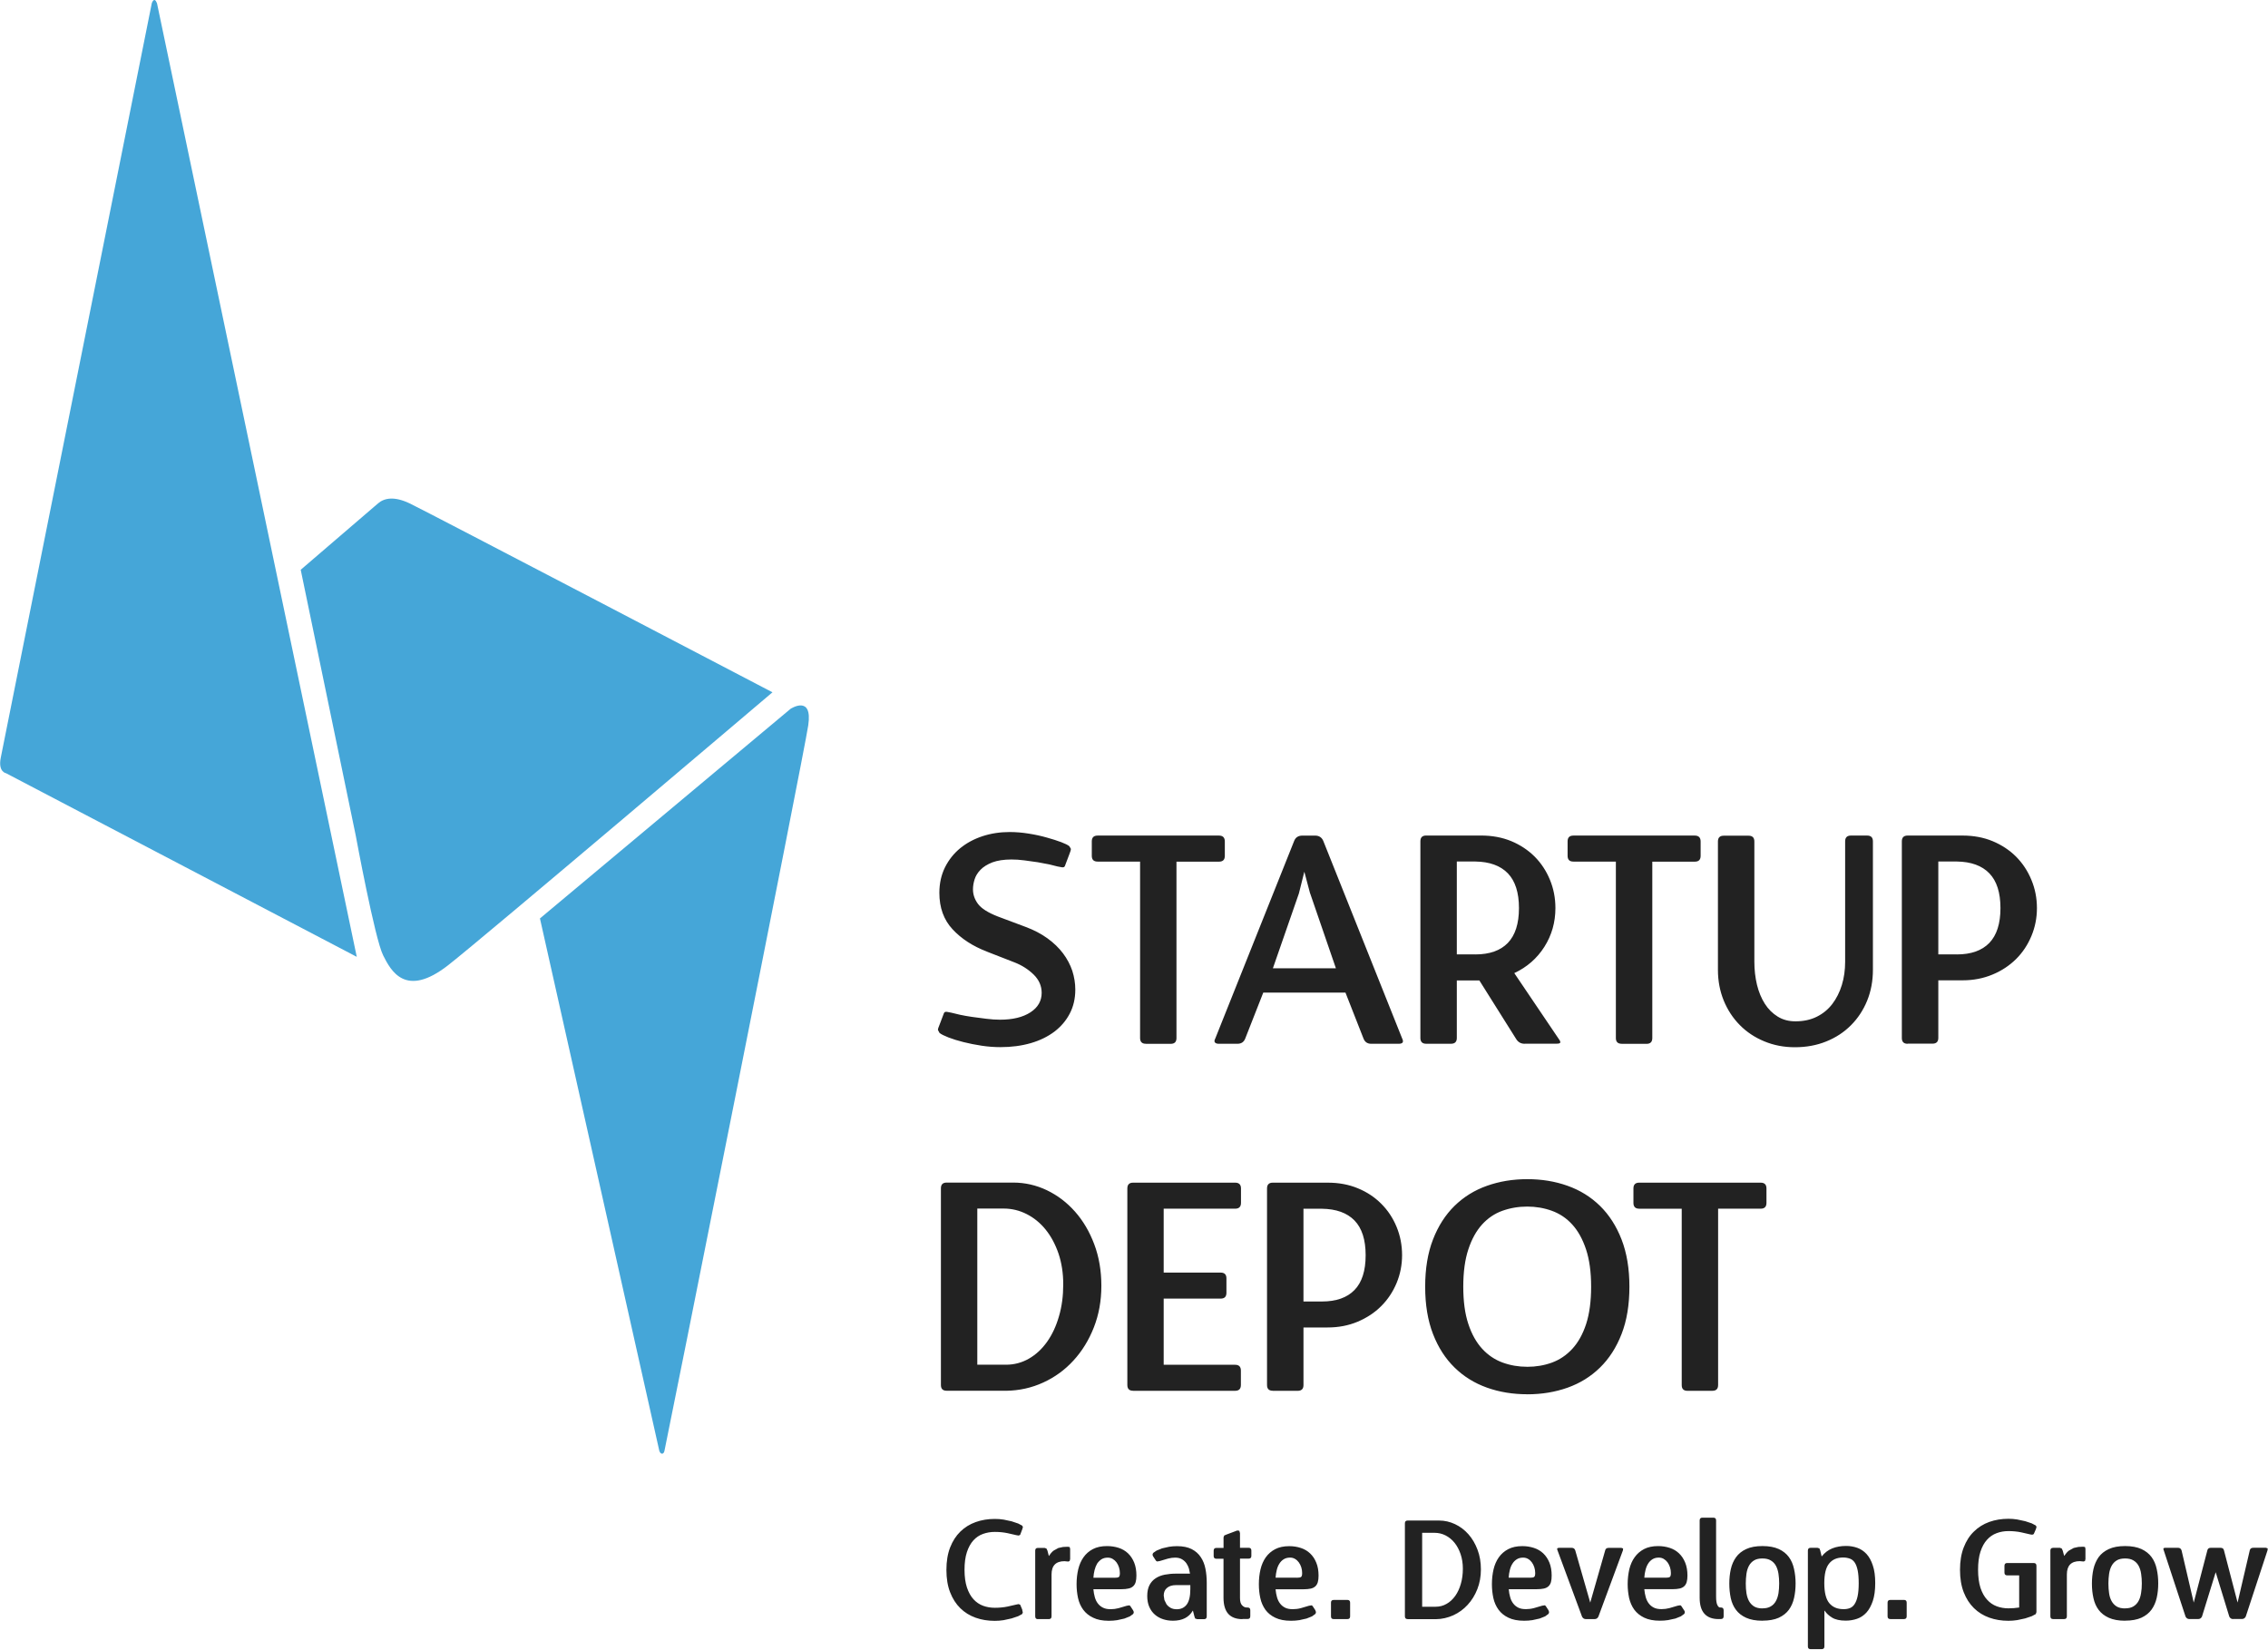
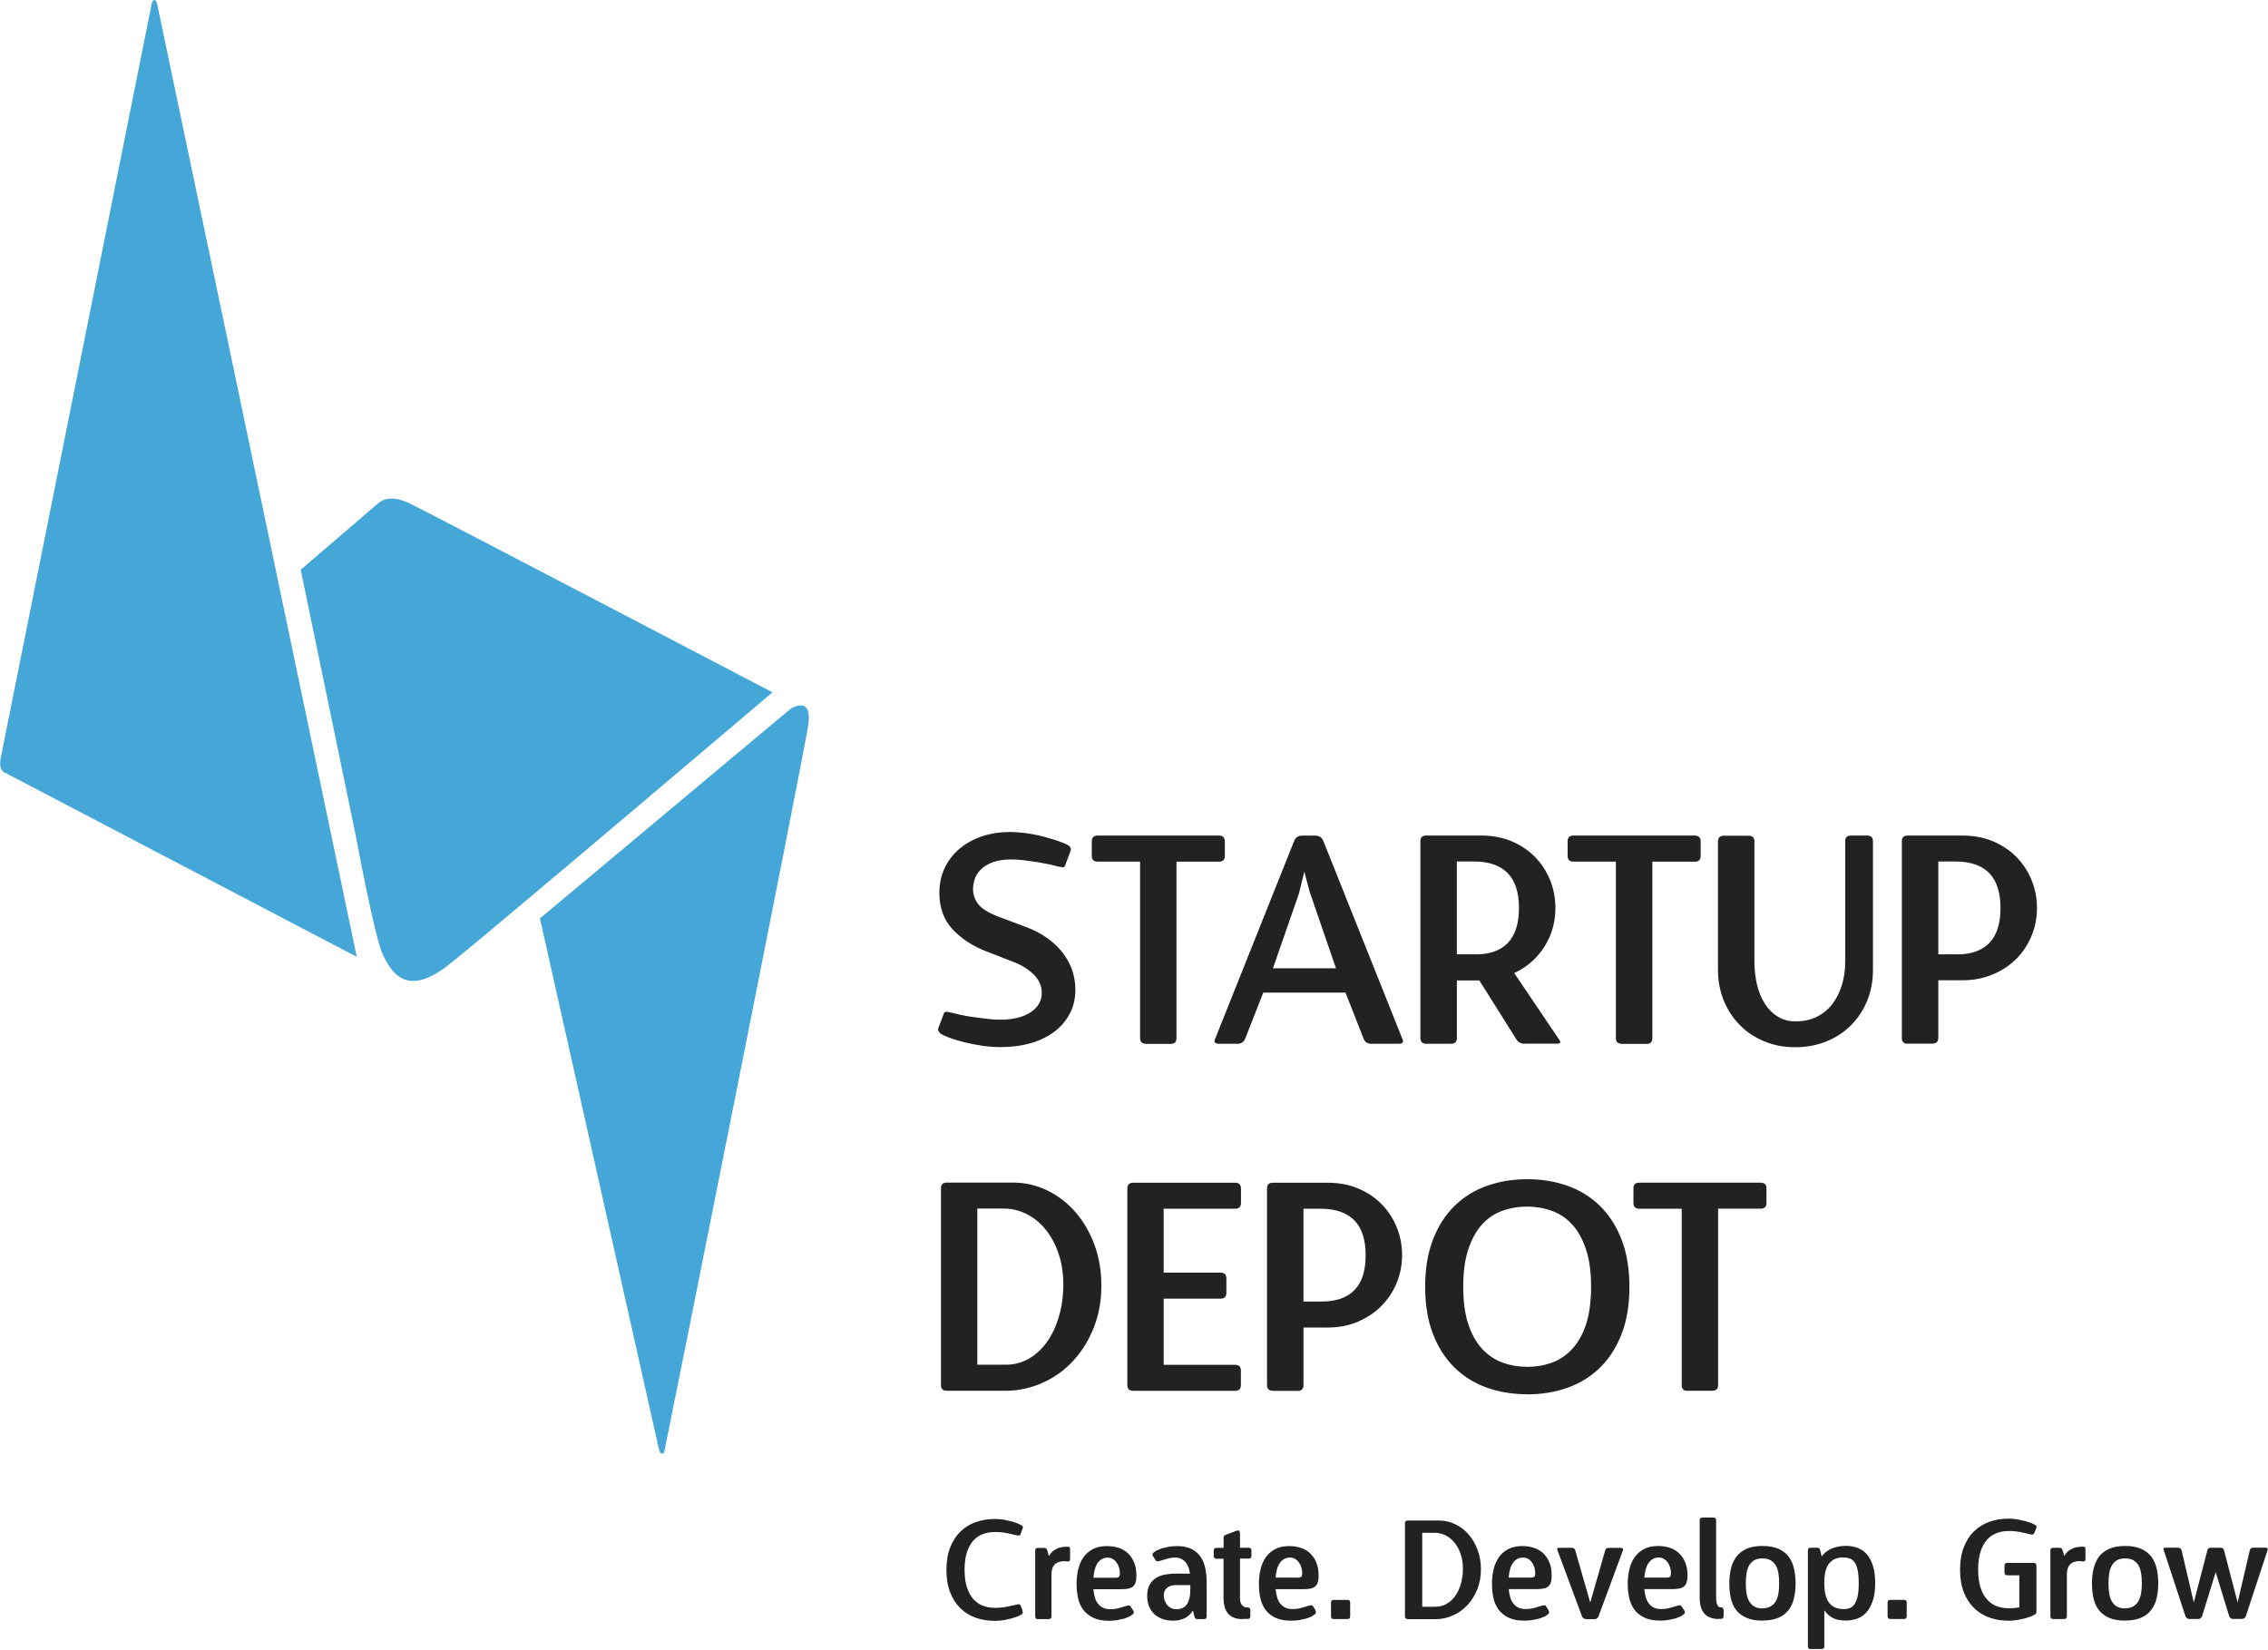
<svg xmlns="http://www.w3.org/2000/svg" width="110" height="80" viewBox="0 0 110 80">
-   <path fill="#45A6D8" d="M37.463 33.58s-16.85-8.81-17.593-9.162c-.742-.352-1.225-.267-1.535 0l-3.75 3.22 2.668 12.887s.928 5.026 1.33 5.816c.38.757 1.086 2.09 3.15.48 1.692-1.32 15.73-13.238 15.73-13.238zM26.188 44.55l12.156-10.168s1.082-.705.856.805c-.227 1.51-6.896 34.887-6.972 35.183-.038.202-.198.183-.252 0l-5.788-25.82zm-8.884 1.863L.29 37.505s-.393-.06-.252-.755C.203 35.94 7.362.156 7.362.156s.113-.352.252 0c.017.045 9.69 46.26 9.69 46.26z" />
-   <path d="M47.86 46.156c-.682-.262-1.236-.622-1.66-1.08-.427-.458-.64-1.047-.64-1.767 0-.46.092-.87.274-1.24.183-.364.428-.672.736-.925.31-.252.668-.446 1.08-.582.41-.135.85-.203 1.318-.203.31 0 .62.027.933.078.317.05.607.114.87.19.27.073.5.15.697.222.196.075.327.14.393.196l.076.125c.005.05-.017.128-.063.24l-.223.59c-.02.056-.067.08-.14.07l-.226-.042-.392-.098-.562-.106-.645-.09c-.225-.03-.435-.043-.63-.043-.376 0-.684.05-.927.14-.243.096-.435.215-.575.36-.14.144-.235.3-.287.47-.052.17-.077.326-.077.476 0 .252.08.488.243.708.163.22.484.424.96.61l1.348.505c.403.15.756.334 1.06.554.304.22.556.463.757.73.2.266.35.55.45.848.096.3.145.604.145.913 0 .43-.09.816-.267 1.157-.178.342-.426.634-.743.877-.32.24-.7.43-1.15.56-.45.13-.94.194-1.473.194-.3 0-.605-.023-.914-.07-.31-.047-.6-.105-.878-.175-.277-.07-.518-.144-.723-.224-.206-.08-.35-.152-.435-.218l-.077-.14c-.005-.05.016-.123.063-.226l.224-.59c.02-.055.065-.078.14-.07l.224.043.407.098c.18.04.38.074.604.107l.688.09c.234.03.453.044.66.044.617 0 1.107-.12 1.472-.356s.547-.554.547-.947c0-.335-.13-.63-.385-.882-.258-.252-.564-.45-.92-.59l-1.36-.53zm7.715 4.474c-.187 0-.28-.093-.28-.28v-8.557h-2.062c-.187 0-.28-.093-.28-.28v-.7c0-.188.093-.282.28-.282h5.89c.188 0 .282.098.282.285v.7c0 .188-.094.28-.28.28H57.06v8.557c0 .188-.094.28-.28.28h-1.207zm10.926 0c-.183 0-.31-.088-.375-.267l-.87-2.216H61.27l-.87 2.216c-.065.178-.192.267-.38.267h-.91c-.085 0-.146-.02-.183-.063-.037-.042-.032-.105.014-.19l3.83-9.593c.068-.168.2-.252.396-.252h.617c.188 0 .32.084.394.252l3.83 9.594c.083.168.027.252-.17.252H66.5zm-2.96-7.293l-.28-1.053-.263 1.053-1.262 3.632h3.057l-1.25-3.636zm10.41 7.293c-.19 0-.325-.08-.42-.238l-1.78-2.833h-1.094v2.79c0 .185-.094.28-.28.28H69.17c-.188 0-.28-.095-.28-.28v-9.54c0-.188.092-.28.28-.28h2.664c.534 0 1.02.09 1.46.27.44.184.818.434 1.136.75.317.32.565.694.742 1.124.178.43.267.888.267 1.374 0 .693-.18 1.32-.535 1.88-.356.56-.842.986-1.46 1.275l2.16 3.198c.058.076.08.13.07.17-.008.037-.07.056-.18.056H73.95zm-2.4-4.334c.696 0 1.22-.186 1.58-.557.36-.376.54-.938.54-1.69s-.18-1.316-.54-1.688c-.36-.372-.884-.562-1.58-.572h-.894v4.504h.898zm7.1 4.334c-.187 0-.28-.093-.28-.28v-8.557H76.31c-.187 0-.28-.093-.28-.28v-.7c0-.188.093-.282.28-.282h5.89c.188 0 .282.098.282.285v.7c0 .188-.095.28-.28.28h-2.064v8.557c0 .188-.094.28-.28.28H78.65zm10.84-9.82c0-.186.094-.28.28-.28h.787c.187 0 .28.094.28.28v6.23c0 .54-.093 1.042-.28 1.5-.187.458-.45.856-.785 1.192-.336.337-.736.6-1.2.786-.46.187-.97.28-1.52.28-.533 0-1.03-.096-1.487-.287-.458-.19-.853-.452-1.185-.79-.332-.335-.592-.733-.78-1.19-.186-.46-.28-.955-.28-1.487v-6.227c0-.187.094-.28.28-.28h1.207c.187 0 .28.093.28.28v5.835c0 .394.043.765.127 1.116.086.35.213.657.38.92s.377.47.625.623c.247.154.534.23.86.23.393 0 .738-.074 1.038-.224.3-.15.55-.355.75-.617s.355-.57.463-.92c.108-.35.16-.727.16-1.13v-5.84zm3.03 9.82c-.187 0-.28-.093-.28-.28v-9.54c0-.186.093-.28.28-.28h2.665c.533 0 1.02.09 1.46.273.438.183.817.433 1.135.75.317.32.565.693.742 1.123.18.43.27.888.27 1.374 0 .477-.09.928-.268 1.354-.177.425-.424.797-.742 1.115-.318.314-.7.57-1.143.753-.446.187-.93.28-1.454.28H94.01v2.792c0 .188-.095.28-.28.28h-1.21zm2.385-4.334c.692 0 1.217-.186 1.578-.557.36-.376.54-.938.54-1.69s-.18-1.316-.54-1.688c-.36-.372-.884-.562-1.576-.572h-.898v4.504h.897zM45.915 67.46c-.19 0-.28-.092-.28-.28v-9.537c0-.187.09-.28.28-.28h3.223c.57 0 1.115.123 1.634.37.52.25.975.595 1.368 1.04.393.443.703.972.933 1.584.23.612.344 1.283.344 2.013s-.122 1.402-.365 2.02c-.243.617-.573 1.153-.99 1.606-.415.454-.904.81-1.465 1.066-.56.258-1.16.39-1.795.4h-2.89zm2.872-1.262c.402 0 .773-.098 1.115-.294.342-.196.636-.47.884-.82s.44-.763.575-1.236c.14-.472.207-.99.207-1.55 0-.542-.077-1.04-.23-1.494-.156-.453-.364-.84-.626-1.164-.262-.323-.57-.573-.92-.75s-.72-.267-1.113-.267H47.4v7.574h1.39zm6.17 1.263c-.186 0-.28-.09-.28-.28v-9.534c0-.187.094-.28.28-.28h4.952c.183 0 .28.093.28.28v.7c0 .19-.097.282-.28.282H56.44v3.1h2.763c.187 0 .28.094.28.28v.7c0 .19-.093.282-.28.282h-2.763v3.21h3.464c.186 0 .28.093.28.28v.7c0 .19-.094.282-.28.282h-4.952zm6.775 0c-.187 0-.28-.09-.28-.28v-9.534c0-.187.093-.28.28-.28h2.665c.533 0 1.02.09 1.46.273.438.18.817.43 1.135.75.318.317.566.69.743 1.12.178.43.267.888.267 1.374 0 .477-.09.928-.267 1.354-.178.425-.425.797-.743 1.115-.318.32-.7.57-1.143.758-.448.188-.93.28-1.456.28H63.22v2.793c0 .188-.095.28-.282.28h-1.206zm2.385-4.33c.692 0 1.218-.186 1.578-.557.36-.37.54-.933.54-1.686s-.18-1.315-.54-1.686c-.36-.37-.886-.56-1.578-.57h-.898v4.5h.894zm9.958 4.5c-.7 0-1.354-.106-1.957-.322-.603-.215-1.127-.54-1.57-.974-.446-.435-.794-.977-1.046-1.627s-.38-1.415-.38-2.293c0-.88.127-1.643.38-2.293.252-.65.6-1.193 1.045-1.63.444-.433.967-.76 1.57-.972.604-.215 1.256-.323 1.958-.323.7 0 1.353.107 1.957.323.603.215 1.127.54 1.57.974.445.437.793.98 1.046 1.63.252.65.38 1.413.38 2.29 0 .88-.127 1.644-.38 2.294-.252.65-.6 1.192-1.045 1.627-.444.436-.968.76-1.57.975-.605.215-1.256.323-1.958.323zm0-1.332c.42 0 .818-.067 1.192-.203s.703-.358.99-.667c.284-.308.51-.71.672-1.206.16-.494.242-1.097.242-1.81 0-.71-.082-1.312-.246-1.807-.164-.495-.386-.898-.667-1.206-.28-.31-.61-.53-.99-.668-.378-.137-.778-.205-1.198-.205-.42 0-.82.068-1.2.203-.378.135-.707.357-.988.666-.28.31-.503.71-.666 1.206-.165.495-.246 1.1-.246 1.81s.08 1.313.245 1.808c.163.496.39.898.673 1.206.286.31.615.53.99.667s.77.205 1.19.205zm7.77 1.165c-.187 0-.28-.09-.28-.28V58.63h-2.062c-.187 0-.28-.094-.28-.28v-.703c0-.187.093-.28.28-.28h5.89c.188 0 .282.093.282.28v.7c0 .19-.094.282-.28.282H83.33v8.554c0 .19-.094.28-.28.28h-1.207zM49.578 78.088l.03.133-.037.074-.192.103-.316.106-.39.085c-.14.022-.28.033-.427.033-.332 0-.64-.05-.927-.152-.286-.102-.534-.256-.744-.462-.21-.206-.373-.462-.493-.77s-.18-.67-.18-1.087c0-.417.06-.78.18-1.088.12-.31.285-.565.495-.77.21-.206.46-.36.745-.462.285-.102.594-.153.926-.153.146 0 .29.01.43.033l.387.083.316.106.194.102.038.065-.03.107-.106.28-.073.03-.1-.016-.44-.1c-.19-.04-.395-.06-.616-.06-.2 0-.39.032-.568.096-.18.063-.336.168-.47.315-.132.145-.237.336-.315.57-.077.235-.115.52-.115.857s.04.622.117.857c.08.237.185.427.32.574.135.146.29.25.47.316.176.063.364.095.564.095.22 0 .43-.02.62-.06l.438-.1.096-.018.075.03.105.25zm.764.452c-.09 0-.133-.045-.133-.134v-3.19c0-.087.04-.132.13-.132h.33l.087.033.046.1.066.252h.012c.07-.11.145-.198.223-.255l.228-.126.23-.05.222-.01.096.013.024.087v.5l-.024.09-.062.027-.09-.007-.096-.01c-.42 0-.63.214-.63.644v2.033c0 .088-.046.133-.134.133h-.53zm4.618-.42c.04.063.038.12-.006.173l-.156.113-.266.106-.35.077c-.127.02-.262.03-.404.03-.306 0-.56-.05-.76-.15-.203-.095-.363-.226-.483-.39s-.203-.352-.25-.565c-.046-.212-.07-.436-.07-.67 0-.258.028-.498.08-.722.054-.224.14-.42.257-.585.117-.167.27-.3.455-.396.186-.097.414-.146.684-.146.2 0 .39.03.566.086.175.057.326.146.452.265.126.12.226.27.3.45.072.18.108.39.108.627 0 .13-.012.235-.037.32-.025.083-.065.15-.12.2-.055.052-.13.09-.223.11-.093.023-.208.034-.345.034H53.03c.013.14.036.27.07.39.033.116.083.22.15.305.065.086.15.154.248.202.1.05.222.073.37.073.127 0 .256-.016.384-.05l.396-.117.13-.02.043.034.14.214zm-.905-1.587c.102 0 .17-.012.207-.037.035-.024.053-.087.053-.19 0-.096-.014-.19-.043-.28-.03-.092-.07-.172-.12-.24-.05-.068-.112-.124-.184-.166-.07-.043-.15-.064-.24-.064-.12 0-.223.027-.307.08-.08.053-.15.124-.21.212-.05.088-.094.192-.123.31-.03.116-.048.24-.057.374h1.027zm4.007 2.006l-.096-.03-.037-.106-.07-.273h-.01c-.09.16-.217.28-.378.363-.162.082-.356.123-.582.123-.167 0-.327-.024-.477-.073-.15-.048-.283-.123-.398-.222-.115-.1-.206-.224-.272-.374-.066-.15-.1-.328-.1-.532 0-.212.037-.39.11-.528.073-.14.173-.25.3-.332.125-.082.272-.14.44-.173.17-.032.35-.05.54-.05h.684l-.05-.24c-.025-.086-.064-.17-.117-.25-.052-.08-.124-.147-.215-.203-.09-.056-.205-.084-.342-.084-.106 0-.22.016-.342.047l-.405.12-.126.02-.05-.032-.14-.214c-.04-.062-.037-.12.007-.173l.16-.11.265-.107.34-.077c.125-.02.25-.03.386-.03.287 0 .524.048.71.143.186.095.333.224.442.39.11.162.184.35.226.563.042.212.063.438.063.678v1.635c0 .088-.044.133-.133.133h-.336zm-.332-1.65h-.7c-.18 0-.322.045-.428.134-.107.088-.16.212-.16.372l.033.216.107.216c.05.065.114.12.194.165.08.045.18.067.3.067.206 0 .366-.076.482-.23.116-.156.174-.404.174-.745v-.194zm2.525 1.65c-.3 0-.53-.087-.684-.258-.15-.17-.23-.43-.23-.78V75.61h-.344c-.09 0-.133-.045-.133-.134v-.26c0-.087.045-.132.134-.132h.345v-.512l.033-.09.1-.043.532-.2.1.013.033.116v.71h.418c.09 0 .133.045.133.134v.26c0 .088-.044.132-.133.132h-.418v1.913c0 .164.033.28.102.352.07.07.14.106.217.106h.046c.09 0 .134.04.134.13v.293c0 .09-.044.134-.133.134h-.245zm3.54-.42c.04.062.04.12-.005.172l-.156.113-.266.106-.35.078c-.127.02-.262.03-.404.03-.306 0-.56-.05-.76-.147-.203-.095-.363-.226-.483-.39-.115-.164-.2-.352-.245-.565-.047-.212-.07-.436-.07-.67 0-.258.027-.498.08-.722.053-.224.14-.42.256-.585.117-.165.27-.297.455-.394.186-.097.414-.146.684-.146.2 0 .385.03.56.087.175.057.326.146.45.265.128.12.228.27.3.45.074.178.11.388.11.627 0 .13-.012.233-.037.32-.024.08-.064.15-.12.2-.054.05-.128.09-.222.11-.092.02-.207.032-.344.032h-1.362c.013.14.036.27.07.387.033.118.083.22.15.307.065.086.15.154.248.202.1.05.225.07.37.07.13 0 .26-.016.387-.05l.397-.117.13-.02.043.032.14.214zm-.904-1.588c.106 0 .175-.012.21-.037.036-.024.054-.087.054-.19 0-.096-.013-.19-.042-.28-.03-.092-.07-.172-.12-.24-.05-.068-.11-.124-.183-.166-.07-.043-.15-.064-.24-.064-.12 0-.224.027-.308.08-.086.053-.156.124-.21.212-.056.086-.1.19-.128.31-.03.114-.048.24-.057.372h1.028zm2.458 1.076c.088 0 .133.043.133.132v.666c0 .087-.044.132-.133.132h-.665c-.09 0-.13-.045-.13-.134v-.665c0-.087.043-.13.132-.13h.666zm2.923.93c-.09 0-.133-.045-.133-.134V73.89c0-.09.044-.134.133-.134h1.526c.27 0 .528.06.774.176.247.117.463.28.65.492.185.21.332.46.44.75.11.29.163.61.163.954 0 .346-.058.665-.173.957-.116.293-.272.546-.47.76-.197.216-.43.384-.694.506-.266.12-.55.187-.85.19h-1.368zm1.36-.6c.19 0 .37-.046.53-.14.16-.09.3-.22.42-.387.116-.165.207-.36.27-.584.066-.225.098-.47.098-.735 0-.256-.037-.492-.11-.707-.073-.215-.172-.4-.296-.552-.122-.152-.27-.27-.433-.354-.167-.084-.343-.126-.53-.126h-.605v3.588h.658zm5.47.18c.04.063.038.12-.006.173l-.156.114-.266.106-.35.077c-.125.02-.26.03-.402.03-.306 0-.56-.05-.76-.147-.203-.096-.363-.227-.483-.39-.12-.165-.203-.353-.25-.566-.046-.212-.07-.436-.07-.67 0-.258.028-.498.08-.722.054-.224.14-.42.257-.585.118-.165.27-.297.456-.394.186-.097.414-.146.684-.146.198 0 .385.03.56.087.176.057.327.146.453.265.126.12.226.27.3.45.072.177.108.387.108.626 0 .13-.01.233-.035.32-.024.08-.064.15-.12.2-.054.05-.13.09-.222.11-.093.02-.208.032-.345.032h-1.36c.012.14.035.27.07.388.032.118.082.22.15.307.064.086.15.154.247.202.1.05.222.07.37.07.127 0 .256-.016.384-.05l.4-.117.13-.02.042.033.14.215zm-.905-1.587c.102 0 .17-.01.207-.036.037-.024.055-.087.055-.19 0-.096-.014-.19-.043-.28-.03-.092-.07-.172-.12-.24-.05-.068-.11-.124-.183-.166-.07-.042-.15-.063-.24-.063-.12 0-.223.027-.307.08s-.156.124-.21.212c-.056.086-.1.19-.128.31-.03.114-.048.24-.057.372h1.028zm2.72 2.007c-.085 0-.147-.04-.187-.12l-1.19-3.217c-.04-.08-.012-.12.08-.12h.612c.086 0 .144.043.17.127l.726 2.53.724-2.53c.017-.084.075-.126.173-.126h.61l.087.03-.008.09-1.19 3.216c-.04.08-.1.12-.185.12h-.425zm4.77-.42c.04.063.038.12-.006.173l-.157.113-.265.106-.35.076c-.127.02-.262.03-.404.03-.305 0-.558-.05-.76-.147-.202-.097-.362-.228-.482-.39-.12-.166-.2-.354-.25-.567-.044-.212-.07-.436-.07-.67 0-.258.03-.498.08-.722.056-.223.14-.42.26-.584.116-.165.27-.297.454-.394.186-.097.414-.146.684-.146.2 0 .386.03.562.087.174.057.325.146.45.265.127.12.227.27.3.45.073.178.11.388.11.627 0 .13-.013.233-.038.32-.025.08-.065.15-.12.2-.055.05-.13.09-.223.11-.094.02-.21.032-.346.032H79.75c.013.14.036.27.07.388.033.118.083.22.15.307.065.086.15.154.248.202.1.05.222.07.37.07.127 0 .256-.016.384-.05l.398-.117.13-.02.043.033.14.214zm-.905-1.587c.1 0 .17-.012.205-.037.035-.024.053-.087.053-.19 0-.096-.015-.19-.044-.28-.03-.092-.07-.172-.12-.24-.05-.068-.112-.124-.184-.166-.07-.042-.15-.063-.24-.063-.12 0-.222.027-.306.08-.085.053-.155.124-.21.212-.055.086-.098.19-.127.31-.03.114-.05.24-.058.372h1.026zm2.57 2.006c-.3 0-.53-.086-.684-.257-.155-.17-.233-.43-.233-.78V73.75c0-.088.044-.133.133-.133h.53c.09 0 .134.043.134.132v3.7c0 .187.02.32.06.403.04.08.083.122.127.122h.046c.088 0 .133.045.133.134v.294c0 .087-.045.132-.133.132h-.112zm2.126.08c-.32 0-.583-.05-.79-.144-.21-.095-.373-.224-.493-.385-.12-.16-.204-.35-.252-.57-.046-.22-.07-.454-.07-.7 0-.25.024-.484.073-.703.05-.22.134-.412.253-.578.12-.167.283-.3.492-.396.208-.097.472-.146.79-.146.32 0 .583.05.792.145.207.096.37.227.49.39s.203.357.25.58c.05.22.075.453.075.696 0 .248-.024.482-.073.7-.048.22-.132.412-.25.576-.12.164-.285.294-.493.39-.21.094-.474.142-.79.142zm0-.6c.164 0 .3-.03.405-.095.11-.063.19-.15.25-.26.06-.107.1-.234.125-.38.022-.146.033-.303.033-.472 0-.162-.01-.32-.033-.467-.022-.147-.063-.277-.123-.39-.06-.11-.142-.196-.25-.26-.104-.064-.24-.096-.403-.096-.17 0-.306.03-.41.095-.104.063-.186.15-.246.26-.06.11-.1.24-.122.39-.02.15-.032.305-.032.468 0 .17.01.327.033.473.024.147.065.275.125.383.06.107.143.194.247.26.106.062.24.094.41.094zm2.34 1.98c-.09 0-.134-.043-.134-.132v-4.65c0-.09.044-.135.133-.135h.332l.096.03.037.1.067.28h.013c.136-.173.304-.3.5-.38.198-.08.423-.12.676-.12.19 0 .37.03.54.09.17.06.32.16.45.3.128.14.23.324.305.555.08.23.117.515.117.856 0 .347-.04.636-.117.868-.08.232-.18.42-.31.562-.13.142-.28.242-.455.302s-.358.09-.548.09c-.283 0-.504-.05-.66-.146-.158-.095-.28-.21-.363-.337h-.012v1.733c0 .088-.044.133-.132.133h-.532zm1.587-1.94c.115 0 .218-.015.31-.05s.167-.096.23-.19.115-.22.15-.384c.036-.164.054-.376.054-.638 0-.253-.017-.46-.05-.62-.033-.16-.08-.286-.143-.38-.062-.092-.14-.156-.236-.19s-.204-.055-.323-.055c-.297 0-.524.096-.68.29-.16.19-.237.51-.237.952 0 .452.08.775.24.97.164.196.39.293.683.293zm2.937-.45c.09 0 .134.043.134.132v.666c0 .087-.044.132-.133.132h-.66c-.09 0-.134-.045-.134-.134v-.665c0-.086.044-.13.133-.13h.663zm5.595-1.19h-.585c-.09 0-.134-.044-.134-.133v-.333c0-.088.044-.133.133-.133h1.285c.088 0 .133.045.133.134v2.25l-.033.093-.196.103-.316.106-.388.083c-.14.022-.283.033-.43.033-.33 0-.64-.05-.926-.153-.285-.102-.533-.256-.743-.462-.21-.206-.375-.462-.495-.77s-.18-.67-.18-1.087c0-.416.06-.78.18-1.087.12-.31.285-.57.495-.77.21-.21.458-.36.744-.466.288-.102.597-.153.93-.153.143 0 .286.01.426.034l.388.083.316.105.196.103.037.065-.03.108-.106.245-.074.03-.1-.016-.438-.1c-.19-.04-.397-.06-.618-.06-.2 0-.39.033-.568.1-.18.066-.337.173-.47.322-.133.146-.238.34-.316.576-.078.238-.116.53-.116.875s.04.638.115.875c.078.235.184.43.32.576.134.15.29.257.468.323.178.066.366.1.566.1.18 0 .356-.014.525-.04v-1.56zm1.64 2.12c-.088 0-.132-.045-.132-.134v-3.19c0-.087.044-.132.133-.132h.332l.086.033.047.1.07.252h.012c.07-.11.145-.196.223-.253l.23-.126.228-.05.224-.01.096.014.02.087v.5l-.022.09-.063.026-.09-.007-.096-.01c-.42 0-.63.214-.63.644v2.033c0 .088-.045.133-.133.133h-.53zm3.49.08c-.32 0-.583-.05-.79-.144-.21-.095-.373-.224-.493-.385-.12-.16-.203-.35-.25-.57-.05-.22-.074-.454-.074-.7 0-.25.024-.484.073-.703.05-.22.135-.412.25-.578.12-.167.287-.3.496-.396.208-.097.472-.146.79-.146.32 0 .583.05.792.145.208.096.372.227.492.39s.202.357.25.58c.05.22.073.453.073.696 0 .248-.024.482-.073.7-.05.22-.135.412-.254.576-.12.164-.284.294-.492.39-.21.094-.473.142-.79.142zm0-.6c.164 0 .3-.03.405-.095.105-.063.188-.15.248-.26.06-.107.1-.234.123-.38.026-.146.037-.303.037-.472 0-.162-.01-.32-.033-.467-.02-.147-.062-.277-.122-.39-.06-.11-.142-.196-.25-.26-.104-.064-.24-.096-.403-.096-.17 0-.306.03-.41.095-.104.063-.186.15-.246.26-.06.11-.1.24-.123.39-.022.15-.033.305-.033.468 0 .17.01.327.033.473.02.147.062.275.122.383.06.107.14.194.245.26.104.062.24.094.41.094zm5.242.52c-.084 0-.146-.04-.186-.12l-.66-2.153-.665 2.152c-.04.08-.102.12-.186.12h-.426c-.083 0-.145-.04-.185-.12l-1.058-3.217c-.04-.08-.012-.12.08-.12h.61c.09 0 .148.043.175.127l.59 2.53.66-2.53c.017-.084.072-.126.165-.126h.477c.092 0 .147.04.165.125l.66 2.53.59-2.53c.018-.085.076-.127.173-.127h.61l.087.03-.007.09-1.056 3.215c-.04.08-.102.12-.186.12h-.424z" fill="#222" />
+   <path fill="#45A6D8" d="M37.463 33.58s-16.85-8.81-17.593-9.162c-.742-.352-1.225-.267-1.535 0l-3.75 3.22 2.668 12.887s.928 5.026 1.33 5.816c.38.76 1.086 2.09 3.15.48 1.692-1.32 15.73-13.236 15.73-13.236zM26.188 44.55l12.156-10.168s1.082-.705.856.805c-.227 1.51-6.896 34.887-6.972 35.183-.038.202-.198.183-.252 0l-5.788-25.82zm-8.884 1.863L.29 37.505s-.393-.06-.252-.755C.203 35.94 7.362.156 7.362.156s.113-.352.252 0c.017.045 9.69 46.26 9.69 46.26z" />
+   <path d="M47.86 46.156c-.682-.262-1.236-.622-1.66-1.08-.427-.458-.64-1.047-.64-1.767 0-.46.092-.87.274-1.24.183-.366.428-.674.736-.927.31-.252.668-.446 1.08-.582.41-.134.85-.202 1.318-.202.31 0 .62.026.933.077.32.05.61.114.87.19.27.073.5.15.7.222.195.074.326.14.392.195l.077.125c.004.05-.018.128-.064.24l-.223.59c-.02.056-.066.08-.14.07l-.225-.042-.392-.098-.562-.106-.644-.09c-.225-.03-.435-.042-.63-.042-.376 0-.684.05-.927.14-.244.097-.436.216-.576.36-.14.145-.235.3-.287.47-.052.17-.077.327-.077.477 0 .252.08.488.243.708.163.22.484.424.96.61l1.348.505c.404.15.757.334 1.06.554.305.22.557.463.758.73.2.266.35.55.45.848.096.3.145.604.145.913 0 .43-.09.816-.267 1.157-.178.342-.426.634-.743.877-.32.24-.7.43-1.15.56-.45.13-.94.193-1.473.193-.3 0-.605-.023-.914-.07-.31-.047-.6-.105-.878-.175-.277-.07-.518-.144-.723-.224-.207-.08-.35-.15-.436-.217l-.077-.14c-.005-.05.016-.123.063-.226l.224-.59c.02-.055.065-.078.14-.07l.224.043.407.098c.18.04.38.075.605.108l.688.09c.234.03.453.044.66.044.617 0 1.107-.12 1.472-.356s.547-.554.547-.947c0-.336-.13-.63-.385-.883-.258-.252-.564-.45-.92-.59l-1.36-.53zm7.715 4.474c-.187 0-.28-.093-.28-.28v-8.557h-2.062c-.187 0-.28-.093-.28-.28v-.7c0-.188.093-.282.28-.282h5.89c.188 0 .282.1.282.287v.7c0 .188-.094.28-.28.28H57.06v8.557c0 .188-.094.28-.28.28h-1.207zm10.926 0c-.18 0-.31-.088-.373-.267l-.87-2.216H61.27l-.87 2.216c-.065.178-.192.267-.38.267h-.91c-.085 0-.146-.02-.183-.063-.037-.042-.032-.105.014-.19l3.83-9.593c.07-.168.2-.252.398-.252h.617c.188 0 .32.084.394.252l3.83 9.594c.082.168.026.252-.17.252H66.5zm-2.96-7.293l-.28-1.053-.26 1.053-1.262 3.632h3.057l-1.25-3.638zm10.41 7.293c-.19 0-.323-.08-.42-.238l-1.78-2.833H70.66v2.79c0 .183-.094.28-.28.28H69.17c-.188 0-.28-.097-.28-.28v-9.54c0-.19.092-.28.28-.28h2.664c.534 0 1.02.09 1.46.27.44.182.818.432 1.136.75.317.32.565.692.742 1.122.178.43.267.888.267 1.374 0 .693-.18 1.32-.537 1.88-.356.56-.842.986-1.46 1.275l2.16 3.2c.058.075.08.13.07.17-.008.036-.07.055-.18.055H73.95zm-2.4-4.334c.698 0 1.22-.186 1.58-.557.36-.378.54-.94.54-1.69s-.18-1.318-.54-1.69c-.36-.37-.882-.56-1.58-.57h-.892v4.502h.898zm7.1 4.334c-.185 0-.28-.093-.28-.28v-8.557h-2.06c-.186 0-.28-.093-.28-.28v-.7c0-.188.094-.282.28-.282h5.89c.19 0 .283.1.283.287v.7c0 .188-.095.28-.28.28H80.14v8.557c0 .188-.095.28-.28.28h-1.21zm10.84-9.82c0-.186.096-.28.28-.28h.79c.186 0 .28.094.28.28v6.23c0 .54-.094 1.042-.28 1.5-.188.458-.45.856-.786 1.192-.336.337-.736.6-1.2.786-.46.187-.97.28-1.52.28-.533 0-1.03-.096-1.487-.287-.458-.19-.853-.45-1.185-.79-.33-.333-.59-.73-.78-1.19-.185-.46-.28-.953-.28-1.485v-6.227c0-.187.095-.28.28-.28h1.208c.187 0 .28.093.28.28v5.835c0 .394.043.765.127 1.116.086.35.213.656.38.92s.377.47.625.622c.247.155.534.23.86.23.393 0 .738-.073 1.038-.223.3-.15.55-.356.75-.618s.355-.57.463-.92c.11-.35.16-.727.16-1.13v-5.84zm3.03 9.82c-.185 0-.28-.093-.28-.28v-9.54c0-.186.095-.28.28-.28h2.667c.533 0 1.02.09 1.46.273.438.183.817.433 1.135.75.318.32.566.693.743 1.123.18.43.27.888.27 1.374 0 .477-.09.928-.268 1.354-.177.425-.424.797-.742 1.115-.318.312-.7.57-1.143.75-.446.188-.93.28-1.454.28H94.01v2.793c0 .188-.095.28-.28.28h-1.21zm2.387-4.334c.692 0 1.217-.186 1.578-.557.36-.378.54-.94.54-1.69s-.18-1.318-.54-1.69c-.36-.37-.884-.56-1.576-.57h-.9v4.502h.898zM45.917 67.46c-.19 0-.28-.092-.28-.28v-9.537c0-.187.09-.28.28-.28h3.22c.57 0 1.116.123 1.635.37.52.25.975.595 1.368 1.04.393.443.703.972.933 1.584.23.612.344 1.283.344 2.013s-.122 1.402-.365 2.02c-.243.617-.573 1.153-.99 1.606-.415.454-.904.81-1.465 1.066-.56.258-1.16.39-1.795.4h-2.89zm2.87-1.262c.402 0 .773-.098 1.115-.294.342-.196.636-.47.884-.82s.44-.763.575-1.236c.14-.472.21-.99.21-1.55 0-.542-.078-1.04-.23-1.494-.157-.453-.365-.84-.627-1.164-.262-.323-.57-.573-.92-.75s-.72-.267-1.113-.267H47.4v7.574h1.39zm6.17 1.263c-.186 0-.28-.09-.28-.28V57.65c0-.187.094-.28.28-.28h4.952c.18 0 .28.093.28.28v.7c0 .19-.1.282-.28.282h-3.47v3.1H59.2c.187 0 .28.093.28.28v.7c0 .19-.093.28-.28.28H56.44v3.21h3.464c.186 0 .28.094.28.28v.7c0 .19-.094.283-.28.283h-4.952zm6.775 0c-.187 0-.28-.09-.28-.28V57.65c0-.187.093-.28.28-.28h2.665c.533 0 1.02.09 1.46.273.438.18.817.43 1.135.75.318.318.566.69.743 1.12.178.43.267.89.267 1.375 0 .477-.09.928-.267 1.354-.178.424-.425.796-.743 1.114-.318.32-.7.57-1.143.758-.45.19-.93.28-1.458.28H63.22v2.794c0 .188-.095.28-.282.28h-1.206zm2.385-4.33c.692 0 1.218-.184 1.578-.555.36-.37.54-.933.54-1.686s-.18-1.316-.54-1.687c-.36-.37-.886-.56-1.578-.57h-.898v4.5h.892zm9.958 4.5c-.7 0-1.354-.104-1.957-.32-.603-.215-1.127-.54-1.57-.974-.446-.435-.794-.977-1.046-1.627s-.38-1.416-.38-2.294c0-.88.127-1.643.38-2.293.252-.65.6-1.193 1.045-1.63.444-.433.967-.76 1.57-.972.604-.214 1.256-.322 1.958-.322.7 0 1.353.107 1.957.323.603.216 1.127.54 1.57.975.445.437.793.98 1.046 1.63.252.65.38 1.413.38 2.29 0 .88-.127 1.644-.38 2.294-.252.65-.6 1.19-1.045 1.626-.444.436-.968.76-1.57.975-.605.216-1.256.324-1.958.324zm0-1.33c.42 0 .818-.067 1.192-.203s.703-.358.99-.667c.284-.31.51-.71.672-1.207.16-.494.24-1.097.24-1.81 0-.71-.08-1.312-.246-1.807-.164-.495-.386-.898-.667-1.206-.28-.31-.61-.53-.99-.668-.378-.137-.778-.205-1.198-.205-.42 0-.82.068-1.2.203s-.708.357-.99.666c-.28.31-.502.71-.665 1.206-.165.495-.246 1.1-.246 1.81s.08 1.313.244 1.808c.163.496.39.898.673 1.206.286.31.615.53.99.667s.77.205 1.19.205zm7.77 1.165c-.187 0-.28-.09-.28-.28V58.63h-2.062c-.187 0-.28-.094-.28-.28v-.703c0-.187.093-.28.28-.28h5.89c.188 0 .282.093.282.28v.7c0 .19-.094.282-.28.282H83.33v8.552c0 .19-.094.28-.28.28h-1.207zM49.578 78.088l.03.133-.037.076-.19.103-.316.105-.39.085c-.14.02-.28.032-.427.032-.332 0-.64-.05-.927-.152-.287-.102-.535-.256-.745-.462-.21-.206-.373-.462-.493-.77s-.18-.67-.18-1.087c0-.415.06-.78.18-1.086.12-.31.285-.565.495-.77.21-.206.46-.36.745-.462.285-.1.594-.152.926-.152.146 0 .29.01.43.033l.387.084.316.106.196.102.038.065-.03.107-.106.28-.073.03-.1-.016-.44-.1c-.19-.04-.395-.06-.616-.06-.2 0-.39.033-.57.097-.18.063-.335.168-.47.315-.13.144-.236.335-.314.57-.077.234-.115.52-.115.856s.04.622.118.857c.08.237.185.427.32.574.135.145.29.25.47.315.176.063.364.095.564.095.22 0 .43-.02.62-.06l.44-.1.095-.018.075.03.105.25zm.764.452c-.09 0-.133-.045-.133-.134v-3.19c0-.087.04-.132.13-.132h.33l.085.033.046.1.067.252h.012c.07-.11.144-.2.222-.257l.228-.126.23-.05.223-.01.096.013.022.088v.5l-.024.09-.063.027-.09-.007-.096-.01c-.42 0-.63.214-.63.644v2.033c0 .088-.046.133-.134.133h-.53zm4.618-.42c.04.063.038.12-.006.173l-.156.113-.266.106-.35.077c-.127.02-.262.03-.404.03-.306 0-.56-.05-.76-.15-.203-.097-.363-.228-.483-.39s-.203-.354-.25-.567c-.046-.212-.07-.436-.07-.67 0-.258.028-.498.08-.722.054-.223.14-.42.257-.584.117-.167.27-.3.455-.396.186-.096.414-.145.684-.145.2 0 .39.03.568.086.175.06.326.148.452.267.125.12.225.27.3.45.07.18.107.39.107.627 0 .13-.012.235-.037.32-.025.083-.065.15-.12.2-.055.052-.13.09-.223.11-.093.023-.208.034-.345.034H53.03c.013.14.036.27.07.39.033.116.083.22.15.305.065.086.15.154.248.202.1.05.222.073.37.073.127 0 .256-.016.384-.05l.396-.117.13-.02.043.035.14.214zm-.905-1.587c.102 0 .17-.012.207-.037.035-.024.053-.087.053-.19 0-.096-.014-.19-.043-.28-.03-.092-.07-.172-.12-.24-.05-.068-.112-.124-.184-.166-.07-.043-.15-.064-.24-.064-.12 0-.223.027-.307.08-.08.053-.15.124-.21.212-.05.088-.092.192-.12.31-.03.116-.05.24-.058.374h1.028zm4.007 2.006l-.096-.03-.037-.108-.07-.273h-.01c-.09.16-.22.28-.38.362-.16.082-.356.123-.58.123-.17 0-.33-.024-.48-.073-.15-.048-.282-.123-.397-.222-.115-.1-.206-.223-.272-.373-.065-.15-.1-.328-.1-.532 0-.212.038-.39.11-.528.074-.14.174-.25.3-.332.126-.082.273-.14.44-.173.17-.032.35-.05.54-.05h.685l-.05-.24c-.025-.086-.064-.17-.117-.25-.053-.08-.125-.147-.216-.203-.09-.058-.205-.086-.342-.086-.106 0-.22.016-.342.047l-.405.12-.126.02-.05-.03-.14-.215c-.04-.062-.038-.12.006-.173l.16-.11.265-.107.34-.077c.126-.02.25-.03.387-.03.287 0 .524.047.71.142.186.095.333.224.442.39.11.162.183.35.225.563.042.212.063.438.063.678v1.636c0 .088-.044.133-.133.133h-.336zm-.332-1.65h-.7c-.18 0-.322.043-.428.132-.107.088-.16.212-.16.372l.033.216.107.217c.05.065.114.12.194.165.08.045.18.067.3.067.206 0 .366-.078.482-.23.116-.158.174-.406.174-.747v-.194zm2.525 1.65c-.3 0-.53-.09-.684-.26-.15-.17-.23-.43-.23-.78v-1.89H59c-.09 0-.133-.046-.133-.135v-.26c0-.087.045-.132.134-.132h.344v-.512l.033-.09.1-.042.532-.2.1.012.032.116v.71h.42c.09 0 .132.045.132.134v.26c0 .088-.044.132-.133.132h-.42v1.913c0 .164.035.28.104.352.07.07.14.105.217.105h.047c.09 0 .134.04.134.13v.293c0 .09-.043.134-.132.134h-.245zm3.54-.42c.04.06.04.12-.005.17l-.156.113-.266.106-.35.077c-.127.02-.262.03-.404.03-.306 0-.56-.05-.76-.147-.203-.094-.363-.225-.483-.39-.113-.163-.2-.35-.243-.564-.047-.212-.07-.436-.07-.67 0-.258.027-.498.08-.722.053-.224.14-.42.256-.585.117-.167.27-.3.455-.396.186-.097.414-.146.684-.146.2 0 .386.03.56.086.176.057.327.146.45.265.13.12.23.27.3.45.075.18.11.39.11.627 0 .13-.01.233-.036.32-.024.08-.064.15-.12.2-.054.05-.128.09-.222.11-.092.02-.207.032-.344.032h-1.362c.013.14.036.27.07.386.033.118.083.22.15.307.065.086.15.154.248.202.1.05.225.07.37.07.13 0 .26-.016.387-.05l.398-.117.13-.02.044.03.14.215zm-.904-1.59c.108 0 .177-.01.21-.037.038-.024.056-.087.056-.19 0-.096-.013-.19-.042-.28-.03-.092-.07-.172-.12-.24-.05-.068-.11-.124-.183-.166-.07-.043-.15-.064-.24-.064-.12 0-.223.027-.307.08-.086.053-.156.124-.21.212-.056.086-.1.19-.128.31-.03.114-.048.24-.057.372h1.028zm2.46 1.076c.088 0 .133.043.133.132v.665c0 .087-.044.132-.133.132h-.666c-.09 0-.13-.045-.13-.134v-.664c0-.087.043-.13.132-.13h.666zm2.923.93c-.09 0-.133-.045-.133-.134V73.89c0-.09.043-.134.132-.134h1.526c.27 0 .528.06.774.176.247.117.463.28.65.492.185.21.332.46.44.75.11.29.163.61.163.954 0 .346-.058.665-.173.957-.116.293-.272.546-.47.76-.197.216-.43.384-.694.506-.266.12-.55.19-.85.19H68.27zm1.36-.6c.19 0 .37-.046.53-.14.16-.09.3-.22.42-.387.116-.166.207-.36.27-.585.066-.225.098-.47.098-.735 0-.255-.036-.49-.11-.706-.072-.215-.17-.4-.295-.552-.122-.152-.27-.27-.433-.354-.166-.084-.342-.126-.53-.126h-.604v3.588h.658zm5.47.18c.04.063.038.12-.006.173l-.156.113-.265.106-.35.076c-.125.02-.26.03-.402.03-.306 0-.56-.05-.76-.147-.203-.097-.363-.228-.483-.39-.12-.166-.204-.354-.25-.567-.047-.212-.07-.436-.07-.67 0-.258.027-.498.08-.722.053-.223.14-.42.256-.584.118-.165.27-.297.456-.394.186-.097.414-.146.684-.146.198 0 .385.03.56.087.176.057.327.146.453.265.124.12.224.27.3.45.07.176.106.386.106.625 0 .13-.01.233-.035.32-.023.08-.063.15-.12.2-.053.05-.13.09-.22.11-.094.02-.21.032-.346.032h-1.36c.012.14.035.27.07.388.032.118.082.22.15.307.064.086.15.154.247.202.1.05.223.07.37.07.128 0 .257-.016.385-.05l.4-.117.13-.02.042.033.14.215zm-.905-1.587c.102 0 .17-.01.207-.037.037-.024.055-.087.055-.19 0-.096-.015-.19-.044-.28-.03-.092-.07-.172-.12-.24-.05-.068-.11-.124-.183-.166-.07-.042-.15-.063-.24-.063-.12 0-.223.027-.307.08s-.156.124-.21.212c-.056.086-.1.19-.128.31-.03.114-.048.24-.057.372h1.03zm2.72 2.006c-.085 0-.147-.04-.187-.12L75.54 75.2c-.04-.08-.012-.12.08-.12h.612c.086 0 .144.043.17.127l.726 2.53.724-2.53c.017-.084.075-.126.173-.126h.61l.087.03-.008.09-1.19 3.218c-.04.08-.1.12-.185.12h-.427zm4.77-.42c.04.063.038.12-.006.173l-.156.112-.265.106-.35.075c-.127.02-.262.03-.404.03-.305 0-.558-.05-.76-.147-.202-.097-.362-.228-.482-.39-.12-.166-.2-.354-.25-.567-.044-.21-.07-.436-.07-.67 0-.258.03-.498.08-.72.056-.225.14-.42.26-.586.116-.165.27-.297.454-.394.186-.096.414-.145.684-.145.2 0 .387.03.563.087.174.057.325.146.45.265.127.12.227.27.3.45.073.178.11.388.11.627 0 .13-.013.233-.038.32-.025.08-.065.15-.12.2-.055.05-.13.09-.223.11-.094.02-.21.032-.346.032H79.75c.013.14.036.27.07.388.033.118.083.22.15.307.065.088.15.156.248.204.1.05.222.07.37.07.127 0 .256-.016.384-.05l.398-.117.13-.02.043.033.14.213zm-.905-1.587c.1 0 .17-.013.205-.038.035-.024.053-.087.053-.19 0-.096-.014-.19-.043-.28-.03-.092-.07-.172-.12-.24-.05-.068-.112-.124-.184-.166-.07-.042-.15-.063-.24-.063-.12 0-.222.027-.306.08-.085.053-.155.124-.21.212-.055.086-.098.19-.127.31-.03.114-.05.24-.06.372h1.027zm2.57 2.005c-.3 0-.53-.086-.684-.257-.156-.17-.234-.43-.234-.78v-3.75c0-.088.044-.133.133-.133h.53c.09 0 .133.043.133.132v3.7c0 .186.02.32.06.402.04.08.083.12.127.12h.045c.088 0 .133.046.133.135v.294c0 .086-.045.13-.133.13h-.112zm2.126.08c-.32 0-.584-.05-.79-.144-.21-.094-.374-.223-.494-.384-.12-.16-.204-.35-.252-.57-.046-.22-.07-.454-.07-.7 0-.25.024-.484.073-.703.05-.22.134-.412.253-.578.12-.167.282-.3.49-.396.21-.098.473-.147.79-.147.32 0 .584.05.793.145.207.095.37.226.49.39s.203.356.25.58c.05.22.075.452.075.695 0 .248-.024.482-.073.7-.048.22-.132.412-.25.576-.12.164-.285.294-.493.39-.21.094-.474.142-.79.142zm0-.6c.163 0 .3-.03.404-.095.11-.062.19-.15.25-.26.06-.106.1-.233.125-.38.02-.145.032-.302.032-.47 0-.163-.01-.32-.032-.468-.022-.147-.063-.277-.123-.39-.06-.11-.142-.196-.25-.26-.104-.064-.24-.096-.403-.096-.17 0-.306.03-.41.095-.104.065-.186.15-.246.26-.06.11-.1.24-.122.39-.02.15-.032.307-.032.47 0 .17.01.327.033.473.024.147.065.275.125.383.06.107.143.194.247.26.105.062.24.094.41.094zm2.34 1.98c-.09 0-.135-.043-.135-.132v-4.65c0-.09.044-.135.133-.135h.332l.095.03.037.1.067.28h.01c.137-.174.305-.3.5-.38.2-.08.424-.12.677-.12.19 0 .37.03.54.09.17.06.32.16.45.3.128.14.23.323.305.554.08.23.117.515.117.856 0 .347-.04.636-.118.868-.08.232-.18.42-.31.562-.13.142-.28.242-.455.302s-.358.09-.548.09c-.284 0-.505-.05-.66-.146-.16-.095-.28-.21-.364-.337h-.012v1.732c0 .087-.044.132-.132.132h-.532zm1.586-1.94c.115 0 .218-.015.31-.05s.167-.096.23-.19.115-.22.15-.384c.036-.163.054-.375.054-.637 0-.253-.018-.46-.05-.62-.034-.16-.08-.286-.144-.38-.062-.092-.14-.156-.236-.19s-.204-.055-.323-.055c-.297 0-.524.095-.68.29-.16.19-.237.51-.237.95 0 .453.08.776.24.97.164.197.39.294.683.294zm2.937-.45c.09 0 .134.043.134.132v.666c0 .087-.044.132-.133.132h-.66c-.09 0-.134-.045-.134-.134v-.664c0-.086.043-.13.132-.13h.663zm5.595-1.19h-.585c-.09 0-.134-.044-.134-.133v-.333c0-.09.043-.134.132-.134h1.286c.088 0 .133.045.133.134v2.25l-.033.094-.196.103-.315.106-.388.083c-.14.022-.283.033-.43.033-.33 0-.64-.05-.926-.155-.284-.102-.532-.256-.742-.462-.21-.206-.375-.462-.495-.77s-.18-.67-.18-1.087c0-.416.06-.78.18-1.087.12-.31.285-.57.495-.77.21-.21.458-.36.744-.467.29-.102.598-.153.93-.153.144 0 .287.01.427.035l.387.083.316.105.197.103.037.065-.03.11-.106.245-.073.03-.1-.016-.438-.1c-.19-.04-.398-.06-.62-.06-.2 0-.39.032-.567.1-.18.065-.337.172-.47.32-.133.147-.238.34-.316.577-.078.238-.116.53-.116.875s.04.64.116.876c.078.235.184.43.32.576.134.15.29.257.468.323.18.066.367.1.567.1.18 0 .357-.014.526-.04v-1.56zm1.64 2.12c-.088 0-.132-.045-.132-.134v-3.19c0-.086.044-.13.133-.13h.33l.087.032.047.1.07.252h.012c.07-.11.145-.196.223-.253l.23-.125.227-.05.224-.01.097.014.02.086v.5l-.022.09-.063.026-.09-.007-.095-.01c-.42 0-.63.214-.63.644V78.4c0 .088-.045.133-.133.133h-.53zm3.49.08c-.32 0-.583-.05-.79-.144-.21-.094-.373-.223-.493-.384-.12-.16-.203-.35-.25-.57-.05-.22-.074-.454-.074-.7 0-.25.025-.484.074-.703.05-.22.135-.412.25-.578.12-.167.287-.3.496-.396.207-.098.47-.147.79-.147.32 0 .582.05.79.145.21.095.373.226.493.39s.202.356.25.58c.05.22.073.452.073.695 0 .248-.024.482-.073.7-.05.22-.135.412-.254.576-.12.164-.286.294-.494.39-.21.094-.473.142-.79.142zm0-.6c.164 0 .3-.03.405-.095.105-.062.188-.15.248-.26.06-.106.1-.233.124-.38.026-.145.037-.302.037-.47 0-.163-.01-.32-.032-.468-.02-.147-.062-.277-.122-.39-.06-.11-.142-.196-.25-.26-.104-.064-.24-.096-.403-.096-.17 0-.306.03-.41.095-.104.065-.186.15-.246.26-.06.11-.1.24-.123.39-.022.15-.033.307-.033.47 0 .17.01.327.034.473.02.147.062.275.122.383.06.107.14.194.245.26.105.062.24.094.41.094zm5.242.52c-.085 0-.147-.04-.187-.12l-.66-2.153-.665 2.152c-.04.08-.102.12-.186.12h-.426c-.083 0-.145-.04-.185-.12l-1.056-3.217c-.04-.08-.012-.12.08-.12h.61c.09 0 .148.043.175.127l.59 2.53.66-2.53c.016-.084.07-.126.164-.126h.477c.093 0 .148.04.166.124l.66 2.53.59-2.53c.018-.085.076-.127.173-.127h.61l.086.03-.007.09-1.057 3.215c-.04.08-.102.12-.186.12h-.424z" fill="#222" />
</svg>
